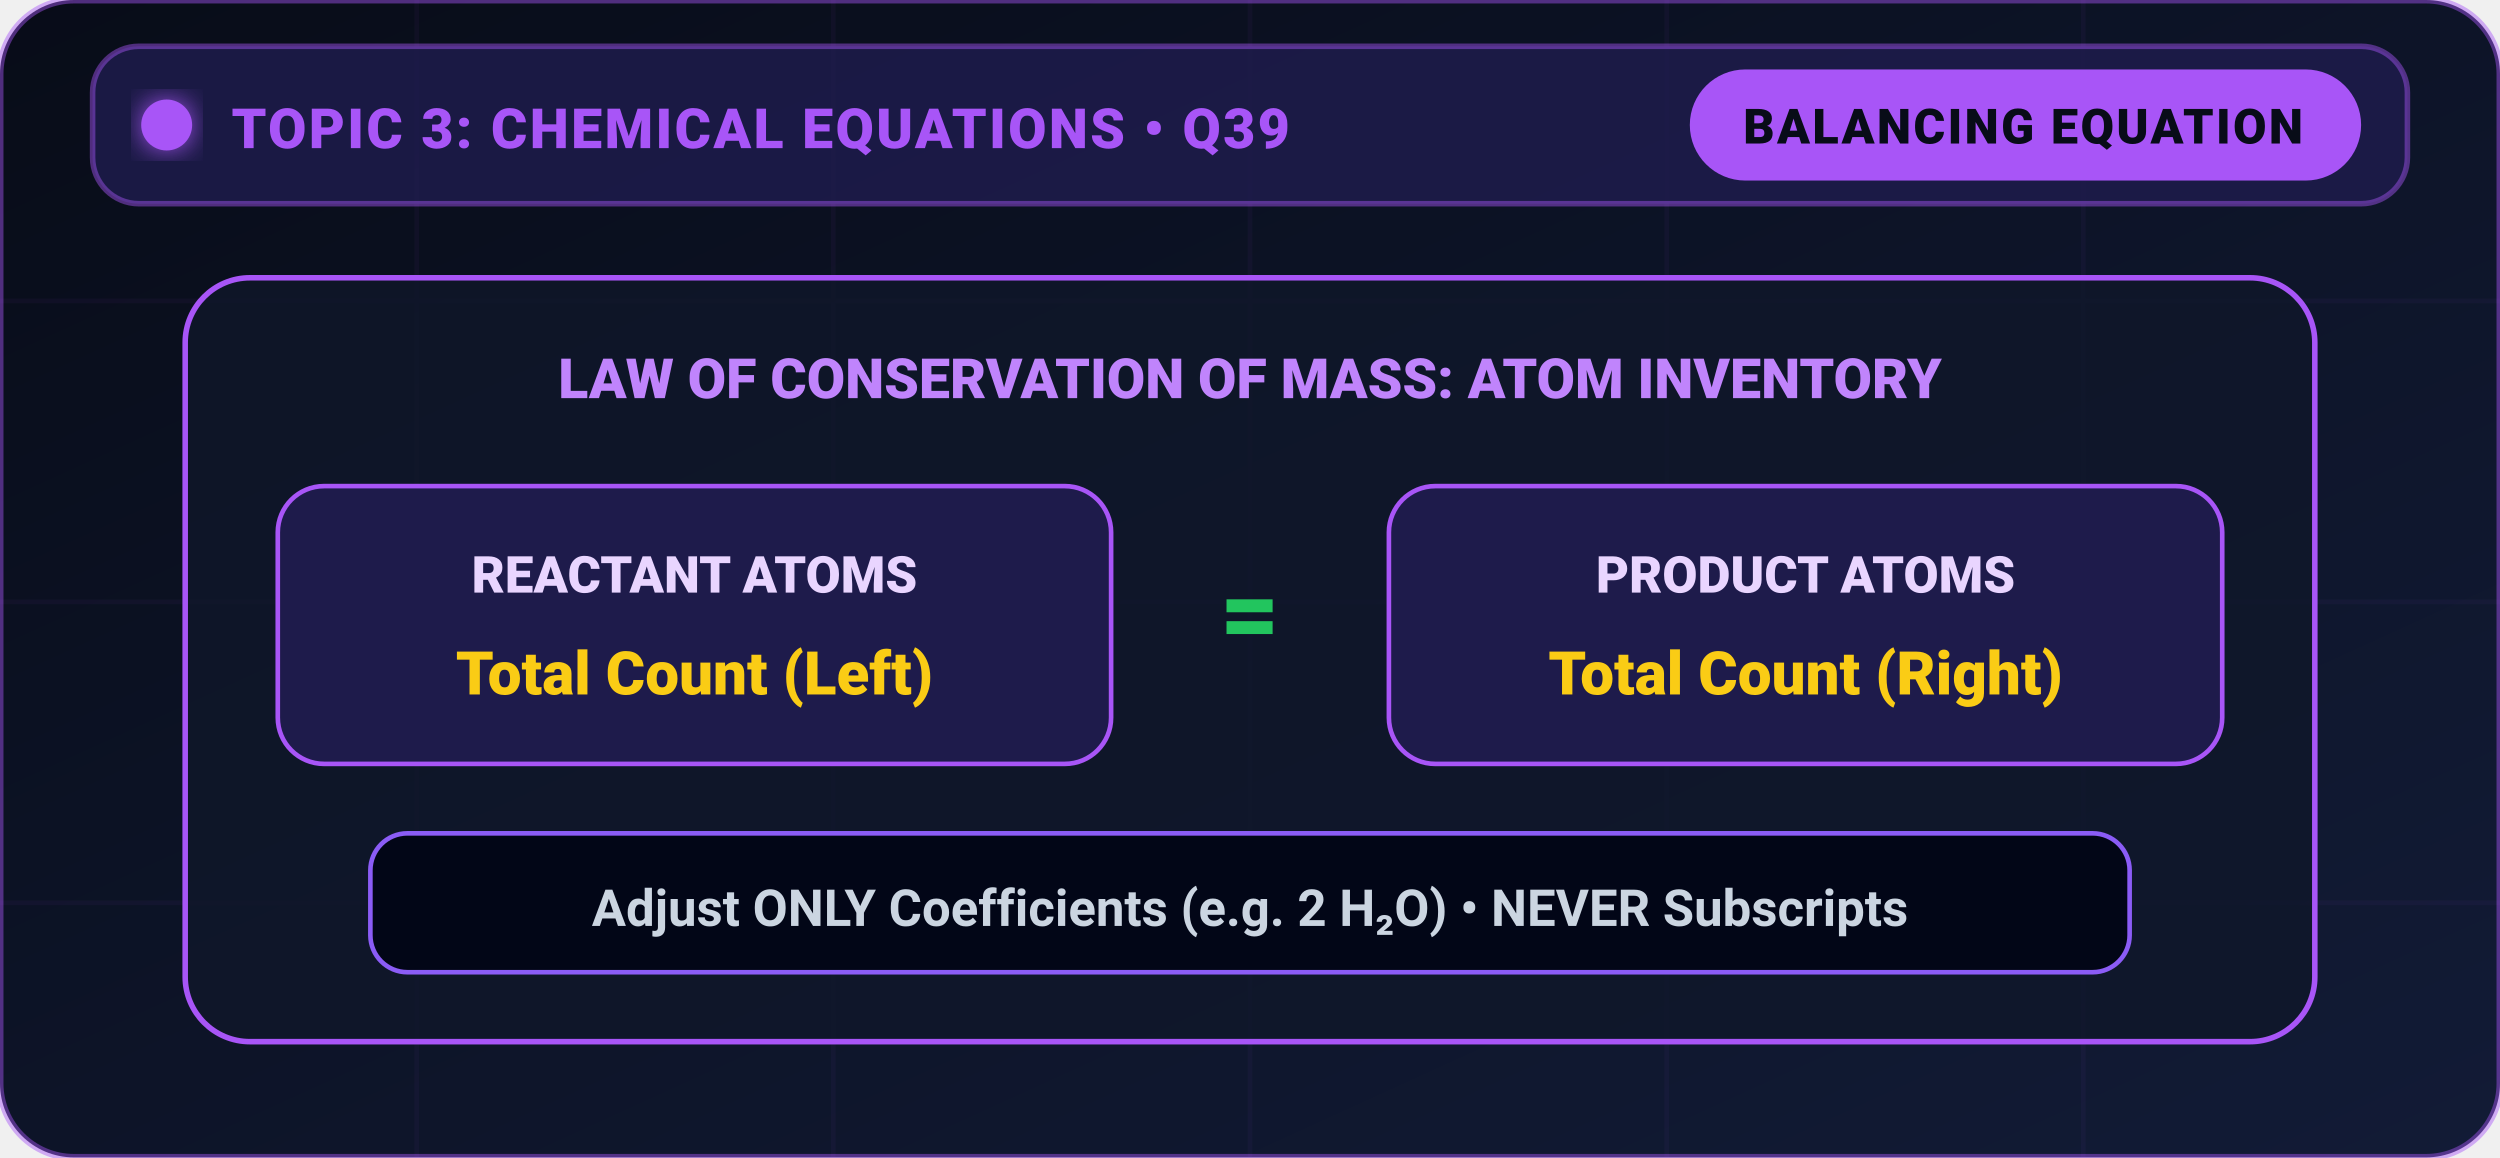
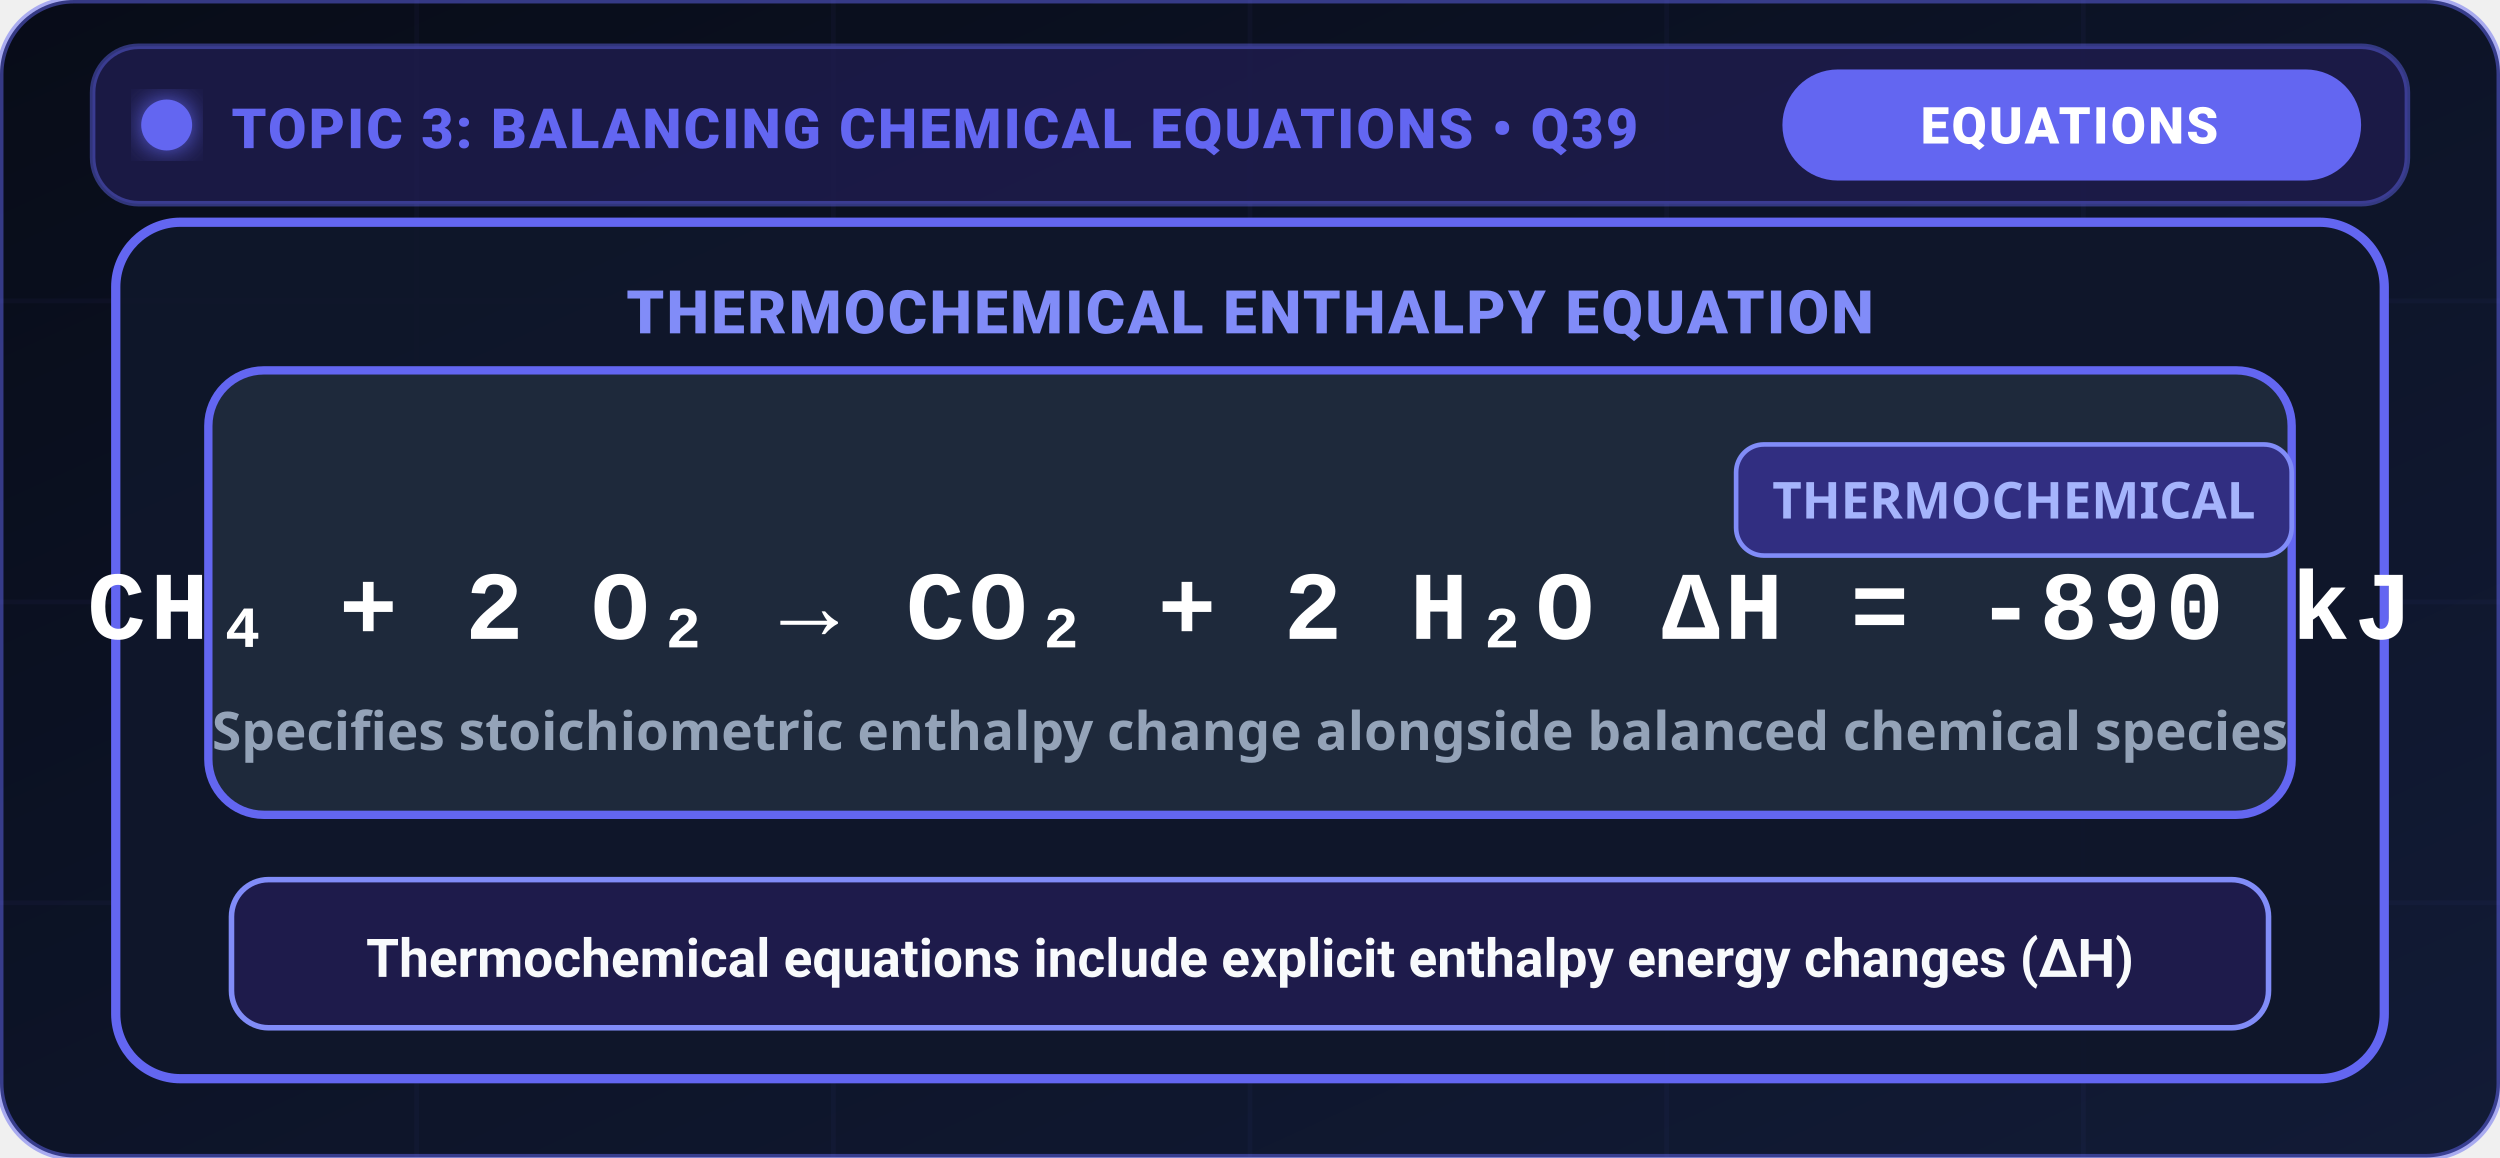
<svg xmlns="http://www.w3.org/2000/svg" viewBox="0 0 540 250" width="100%" height="100%">
  <defs>
-     <linearGradient id="bg_tf_3_39" x1="0%" y1="0%" x2="100%" y2="100%">
+     <linearGradient id="bg_t3_tf_39" x1="0%" y1="0%" x2="100%" y2="100%">
      <stop offset="0%" stop-color="#080c18" />
      <stop offset="50%" stop-color="#0d1428" />
      <stop offset="100%" stop-color="#121b36" />
    </linearGradient>
-     <filter id="glow_tf_3_39" x="-20%" y="-20%" width="140%" height="140%">
+     <filter id="glow_t3_tf_39" x="-20%" y="-20%" width="140%" height="140%">
      <feGaussianBlur stdDeviation="3" result="blur" />
      <feComposite in="SourceGraphic" in2="blur" operator="over" />
    </filter>
  </defs>
-   <rect width="540" height="250" rx="16" fill="url(#bg_tf_3_39)" stroke="#a855f7" stroke-width="1.5" stroke-opacity="0.45" />
-   <g opacity="0.04" stroke="#a855f7" stroke-width="1">
+   <rect width="540" height="250" rx="16" fill="url(#bg_t3_tf_39)" stroke="#6366f1" stroke-width="1.5" stroke-opacity="0.5" />
+   <g opacity="0.04" stroke="#6366f1" stroke-width="1">
    <line x1="90" y1="0" x2="90" y2="250" />
    <line x1="180" y1="0" x2="180" y2="250" />
    <line x1="270" y1="0" x2="270" y2="250" />
    <line x1="360" y1="0" x2="360" y2="250" />
    <line x1="450" y1="0" x2="450" y2="250" />
    <line x1="0" y1="65" x2="540" y2="65" />
    <line x1="0" y1="130" x2="540" y2="130" />
    <line x1="0" y1="195" x2="540" y2="195" />
  </g>
-   <rect x="20" y="10" width="500" height="34" rx="10" fill="#1e1b4b" fill-opacity="0.85" stroke="#a855f7" stroke-width="1.2" stroke-opacity="0.45" />
-   <circle cx="36" cy="27" r="5.5" fill="#a855f7" filter="url(#glow_tf_3_39)" />
-   <text x="50" y="32" fill="#a855f7" font-family="'Segoe UI', Roboto, sans-serif" font-size="12" font-weight="900" letter-spacing="0.5">TOPIC 3: CHEMICAL EQUATIONS • Q39</text>
-   <rect x="365" y="15" width="145" height="24" rx="12" fill="#a855f7" />
-   <text x="437" y="31" fill="#080c18" font-family="'Segoe UI', Roboto, sans-serif" font-size="10.5" font-weight="900" text-anchor="middle" letter-spacing="0.5">BALANCING EQUATION</text>
-   <rect x="40" y="60" width="460" height="165" rx="14" fill="#0f172a" fill-opacity="0.8" stroke="#a855f7" stroke-width="1.2" />
-   <text x="270" y="86" fill="#c084fc" font-family="'Segoe UI', Roboto, sans-serif" font-size="12" font-weight="900" text-anchor="middle">LAW OF CONSERVATION OF MASS: ATOM INVENTORY</text>
-   <rect x="60" y="105" width="180" height="60" rx="10" fill="#1e1b4b" stroke="#a855f7" stroke-width="1" />
-   <text x="150" y="128" fill="#e9d5ff" font-family="'Segoe UI', Roboto, sans-serif" font-size="11" font-weight="800" text-anchor="middle">REACTANT ATOMS</text>
-   <text x="150" y="150" fill="#facc15" font-family="'Segoe UI', Roboto, sans-serif" font-size="13" font-weight="900" text-anchor="middle">Total Count (Left)</text>
-   <text x="270" y="140" fill="#22c55e" font-family="'Segoe UI', Roboto, sans-serif" font-size="22" font-weight="900" text-anchor="middle">=</text>
-   <rect x="300" y="105" width="180" height="60" rx="10" fill="#1e1b4b" stroke="#a855f7" stroke-width="1" />
-   <text x="390" y="128" fill="#e9d5ff" font-family="'Segoe UI', Roboto, sans-serif" font-size="11" font-weight="800" text-anchor="middle">PRODUCT ATOMS</text>
-   <text x="390" y="150" fill="#facc15" font-family="'Segoe UI', Roboto, sans-serif" font-size="13" font-weight="900" text-anchor="middle">Total Count (Right)</text>
-   <rect x="80" y="180" width="380" height="30" rx="8" fill="#020617" stroke="#8b5cf6" stroke-width="1" />
-   <text x="270" y="200" fill="#cbd5e1" font-family="'Segoe UI', Roboto, sans-serif" font-size="11" font-weight="700" text-anchor="middle">Adjust ONLY Coefficients (e.g. 2 H₂O) • NEVER Subscripts</text>
+   <rect x="20" y="10" width="500" height="34" rx="10" fill="#1e1b4b" fill-opacity="0.85" stroke="#6366f1" stroke-width="1.2" stroke-opacity="0.45" />
+   <circle cx="36" cy="27" r="5.5" fill="#6366f1" filter="url(#glow_t3_tf_39)" />
+   <text x="50" y="32" fill="#6366f1" font-family="'Segoe UI', Roboto, sans-serif" font-size="12" font-weight="900" letter-spacing="0.5">TOPIC 3: BALANCING CHEMICAL EQUATIONS • Q39</text>
+   <rect x="385" y="15" width="125" height="24" rx="12" fill="#6366f1" />
+   <text x="447" y="31" fill="#ffffff" font-family="'Segoe UI', Roboto, sans-serif" font-size="11" font-weight="900" text-anchor="middle" letter-spacing="0.5">EQUATIONS</text>
+   <g transform="translate(25, 48)">
+     <rect x="0" y="0" width="490" height="185" rx="14" fill="#0f172a" fill-opacity="0.95" stroke="#6366f1" stroke-width="2" />
+     <text x="245" y="24" fill="#818cf8" font-family="'Segoe UI', Roboto, sans-serif" font-size="13" font-weight="900" text-anchor="middle" letter-spacing="0.5">
+       THERMOCHEMICAL ENTHALPY EQUATION
+     </text>
+     <g transform="translate(20, 32)">
+       <rect x="0" y="0" width="450" height="96" rx="12" fill="#1e293b" stroke="#6366f1" stroke-width="1.8" />
+       <rect x="330" y="16" width="120" height="24" rx="6" fill="#312e81" stroke="#818cf8" stroke-width="1" />
+       <text x="390" y="32" fill="#a5b4fc" font-family="sans-serif" font-size="11" font-weight="800" text-anchor="middle">THERMOCHEMICAL</text>
+       <text x="225" y="58" fill="#ffffff" font-family="'Consolas', 'Courier New', monospace" font-size="21" font-weight="900" text-anchor="middle" letter-spacing="1">
+         CH₄ + 2 O₂  →  CO₂ + 2 H₂O    ΔH = -890 kJ
+       </text>
+       <text x="225" y="82" fill="#94a3b8" font-family="sans-serif" font-size="11.5" font-weight="600" text-anchor="middle">
+         Specifies stoichiometric enthalpy change alongside balanced chemical species
+       </text>
+     </g>
+     <g transform="translate(25, 142)">
+       <rect x="0" y="0" width="440" height="32" rx="8" fill="#1e1b4b" stroke="#818cf8" stroke-width="1.2" />
+       <text x="220" y="21" fill="#f8fafc" font-family="'Segoe UI', Roboto, sans-serif" font-size="11.5" font-weight="700" text-anchor="middle">
+         Thermochemical equations include explicit enthalpy energy changes (ΔH)
+       </text>
+     </g>
+   </g>
</svg>
